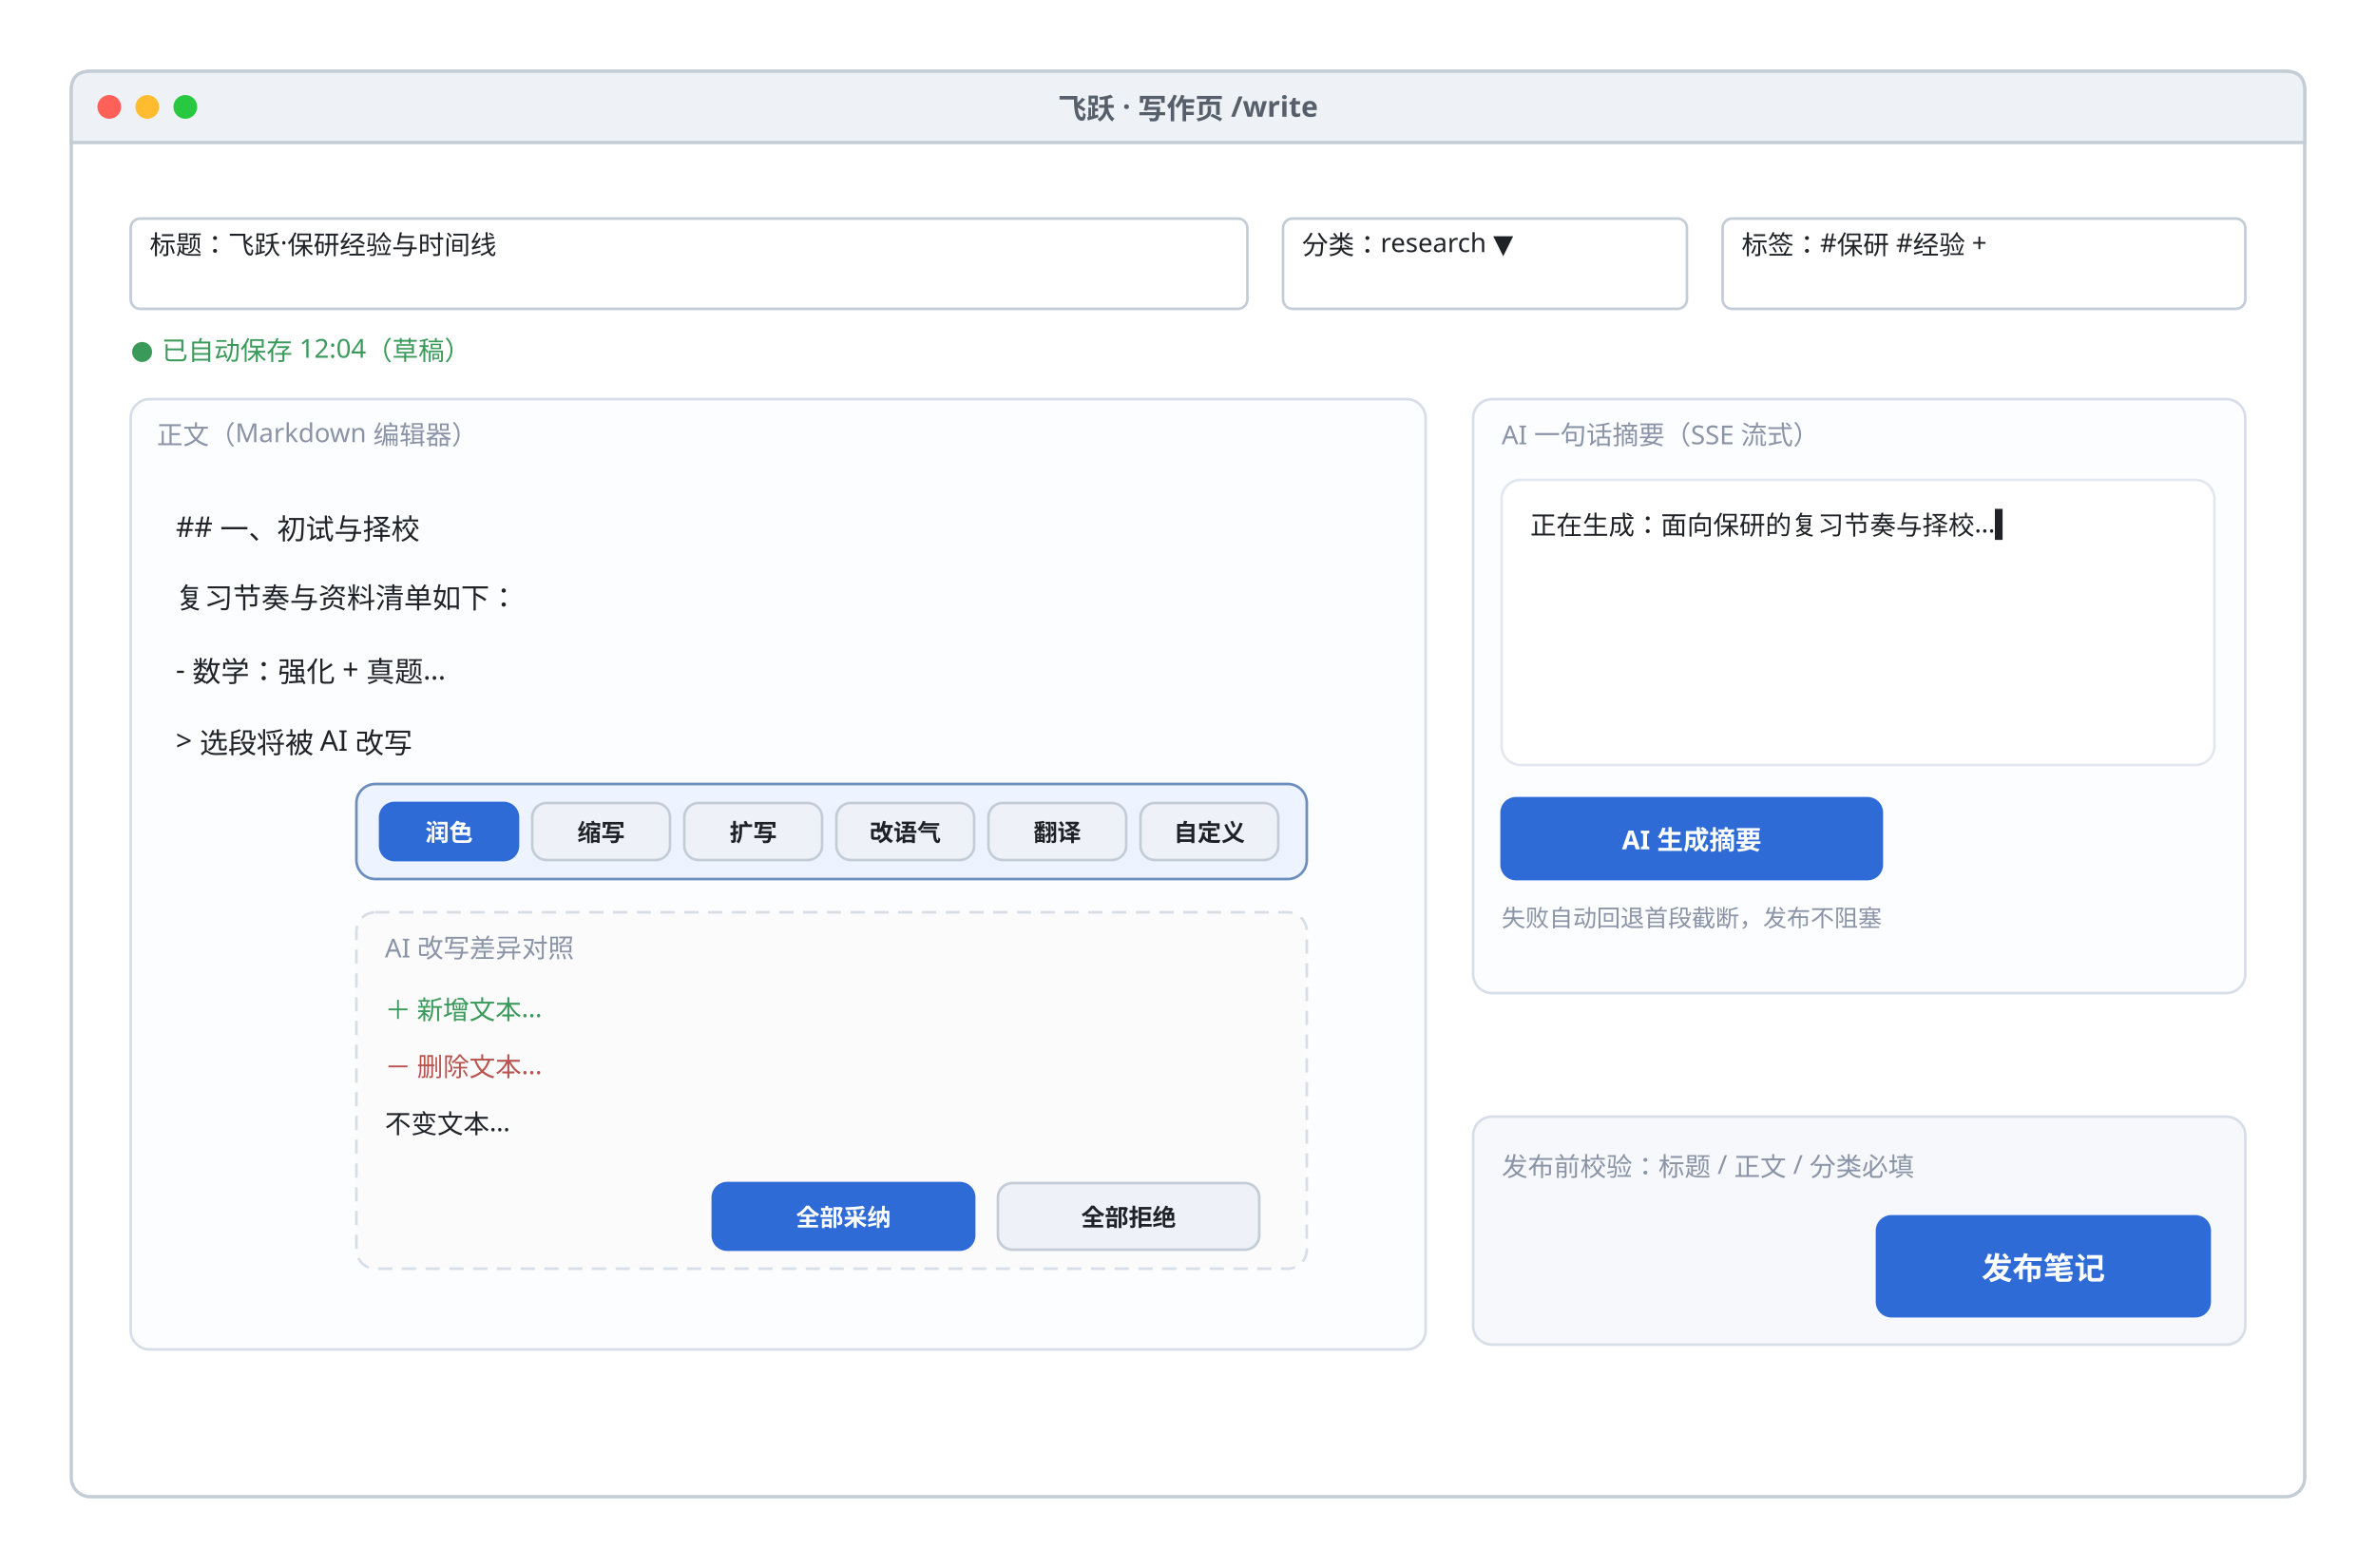
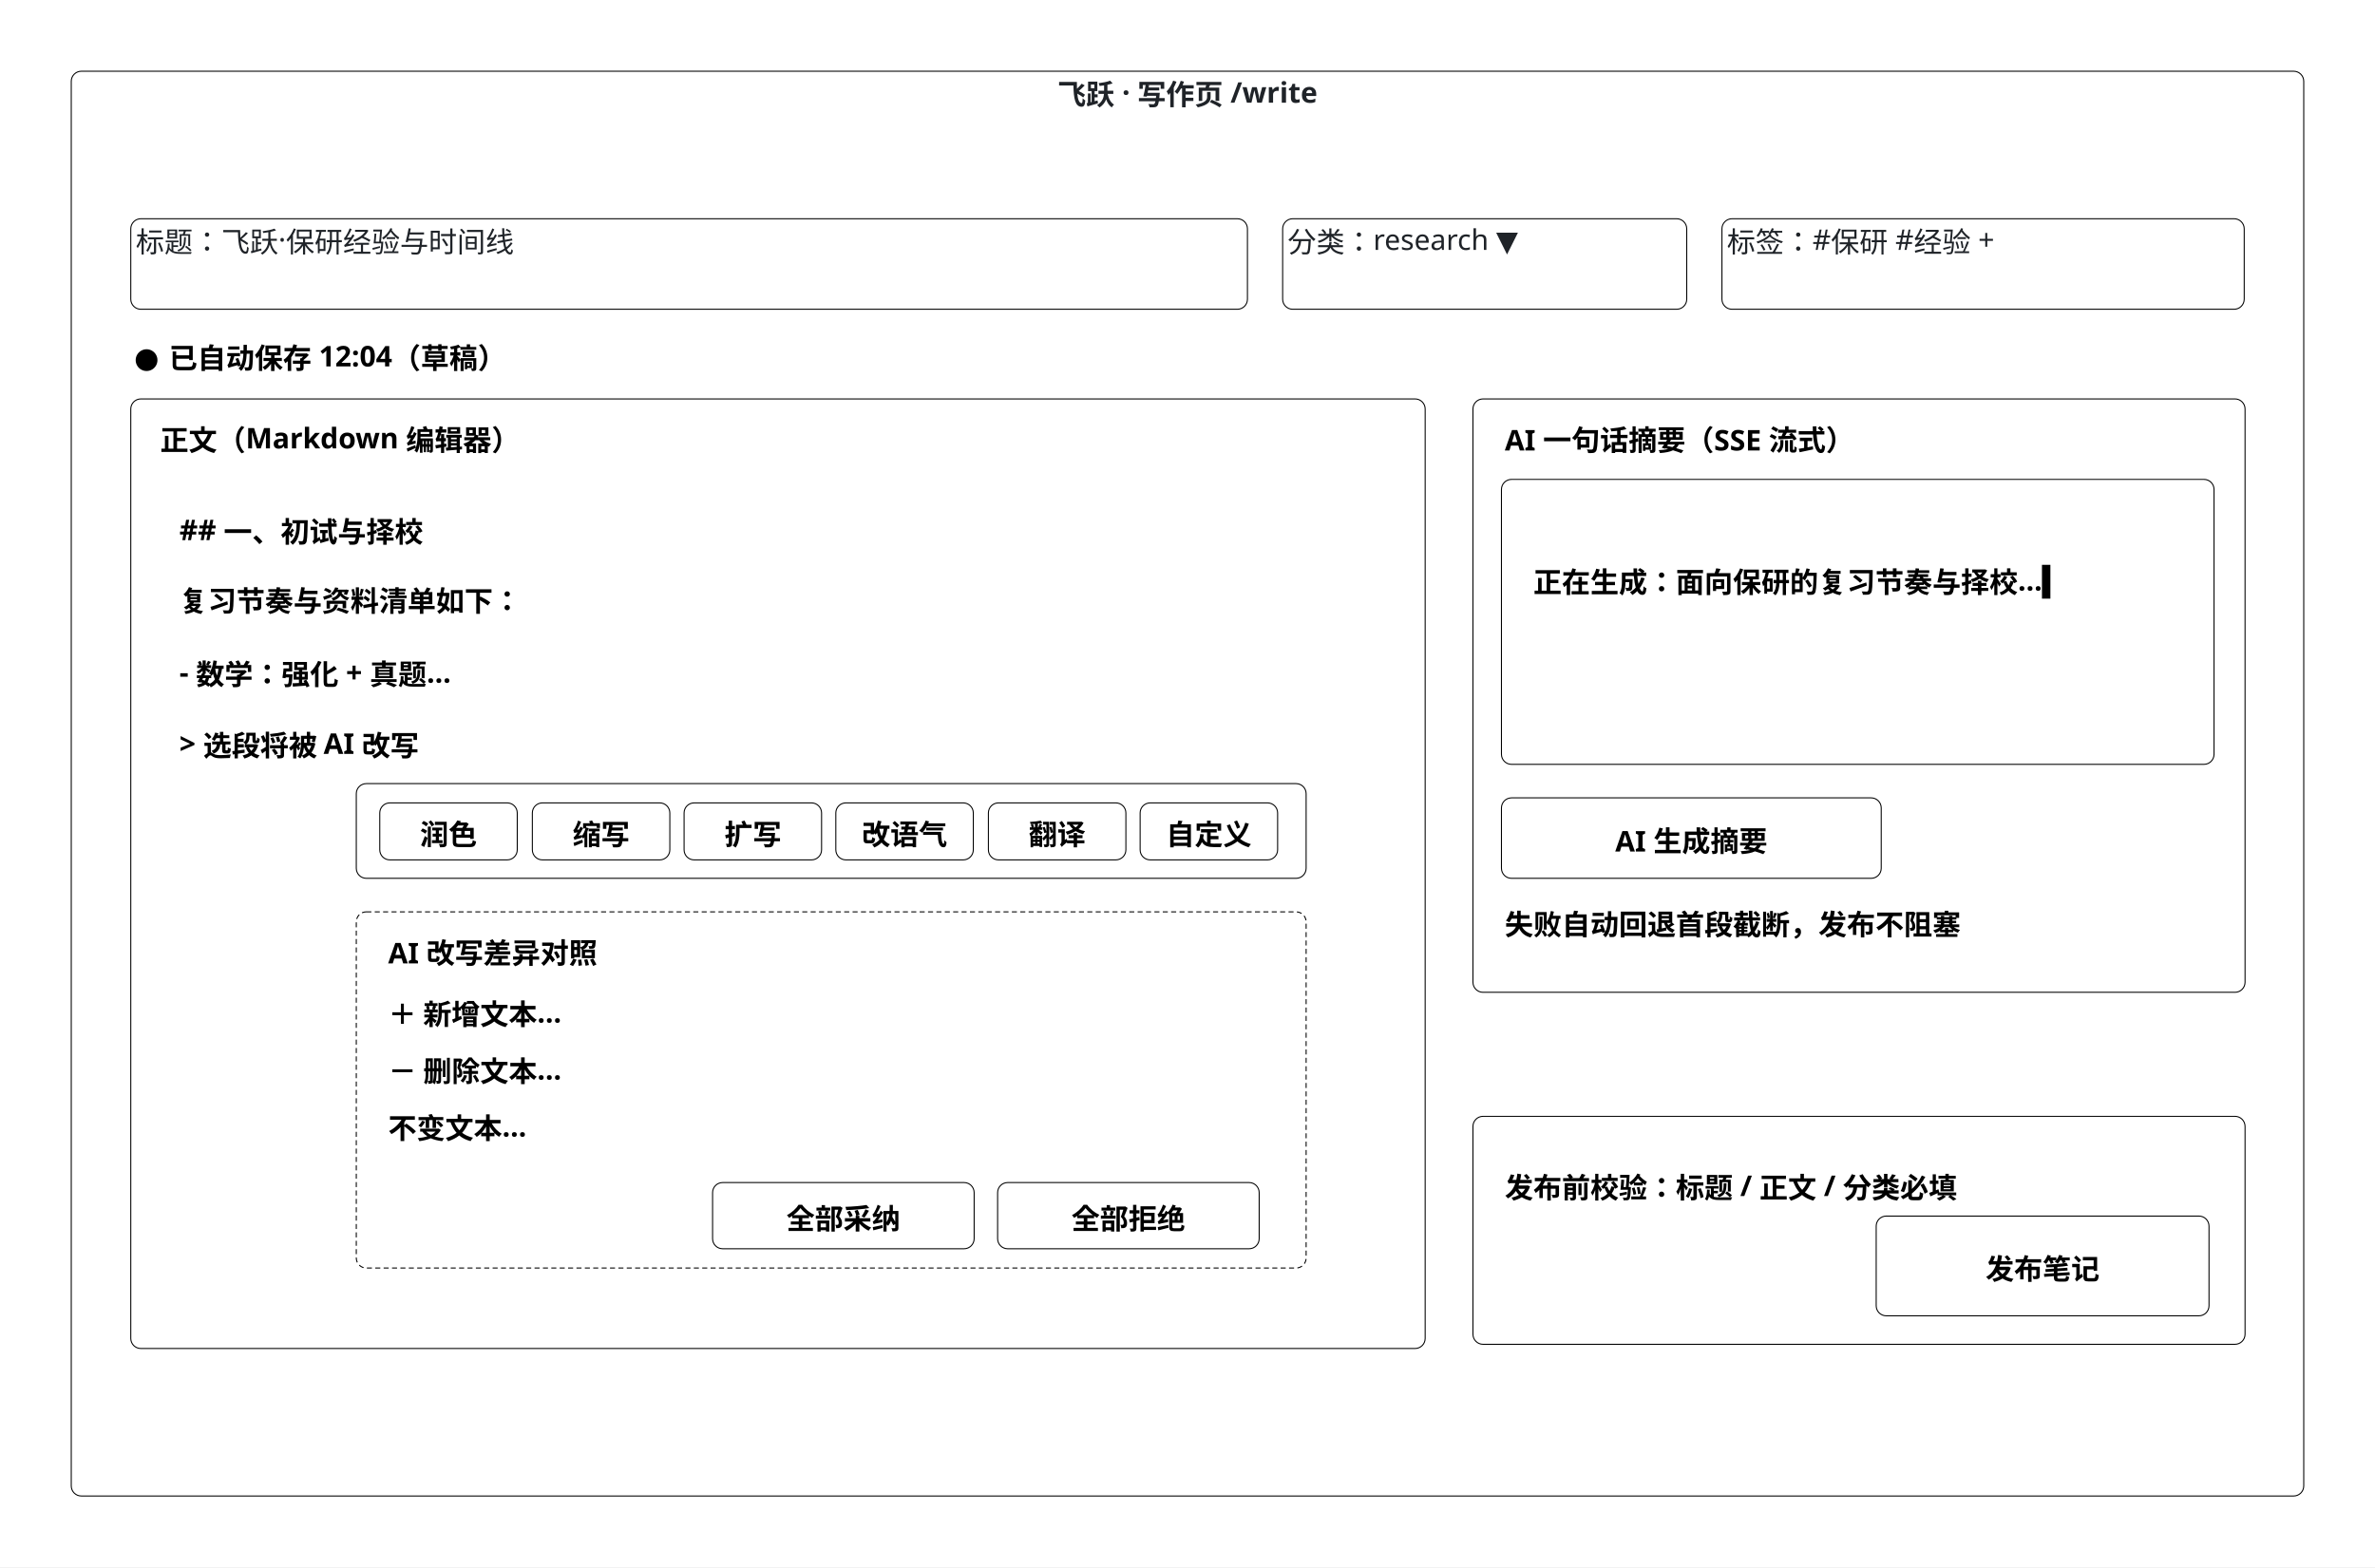
- <svg xmlns="http://www.w3.org/2000/svg" width="1000" height="660" viewBox="0 0 1000 660" font-family="WenQuanYi Zen Hei, Microsoft YaHei, SimSun, sans-serif">
-   <rect x="0" y="0" width="1000" height="660" fill="#ffffff" />
-   <rect x="30" y="30" width="940" height="600" rx="8" fill="#ffffff" stroke="#c4ccd6" stroke-width="1.4" />
-   <path d="M30 60 L30 38 Q30 30 38 30 L962 30 Q970 30 970 38 L970 60 Z" fill="#eef2f7" stroke="#c4ccd6" stroke-width="1.4" />
-   <circle cx="46" cy="45" r="5" fill="#ff6159" />
-   <circle cx="62" cy="45" r="5" fill="#febc2e" />
-   <circle cx="78" cy="45" r="5" fill="#28c840" />
-   <text x="500.0" y="50.0" font-family="WenQuanYi Zen Hei, Microsoft YaHei, SimSun, sans-serif" font-size="12" text-anchor="middle" font-weight="bold" fill="#57606a">飞跃 · 写作页  /write</text>
-   <rect x="55" y="92" width="470" height="38" rx="4" fill="#ffffff" stroke="#c4ccd6" stroke-width="1.1" />
-   <text x="63.0" y="107.0" font-family="WenQuanYi Zen Hei, Microsoft YaHei, SimSun, sans-serif" font-size="11" text-anchor="start" fill="#1f2328">标题：飞跃·保研经验与时间线</text>
-   <rect x="540" y="92" width="170" height="38" rx="4" fill="#ffffff" stroke="#c4ccd6" stroke-width="1.1" />
-   <text x="548.0" y="107.0" font-family="WenQuanYi Zen Hei, Microsoft YaHei, SimSun, sans-serif" font-size="11" text-anchor="start" fill="#1f2328">分类：research  ▼</text>
-   <rect x="725" y="92" width="220" height="38" rx="4" fill="#ffffff" stroke="#c4ccd6" stroke-width="1.1" />
-   <text x="733.0" y="107.0" font-family="WenQuanYi Zen Hei, Microsoft YaHei, SimSun, sans-serif" font-size="11" text-anchor="start" fill="#1f2328">标签：#保研 #经验 +</text>
-   <text x="55.0" y="151.0" font-family="WenQuanYi Zen Hei, Microsoft YaHei, SimSun, sans-serif" font-size="11" text-anchor="start" fill="#3a9a5a">● 已自动保存 12:04（草稿）</text>
-   <rect x="55" y="168" width="545" height="400" rx="8" fill="#fcfdff" stroke="#d7dee8" stroke-width="1.1" />
-   <text x="66.0" y="187.0" font-family="WenQuanYi Zen Hei, Microsoft YaHei, SimSun, sans-serif" font-size="11" text-anchor="start" fill="#8a94a6">正文（Markdown 编辑器）</text>
-   <text x="74.0" y="226.0" font-family="WenQuanYi Zen Hei, Microsoft YaHei, SimSun, sans-serif" font-size="12" text-anchor="start" fill="#1f2328">## 一、初试与择校</text>
-   <text x="74.0" y="256.0" font-family="WenQuanYi Zen Hei, Microsoft YaHei, SimSun, sans-serif" font-size="12" text-anchor="start" fill="#1f2328">复习节奏与资料清单如下：</text>
-   <text x="74.0" y="286.0" font-family="WenQuanYi Zen Hei, Microsoft YaHei, SimSun, sans-serif" font-size="12" text-anchor="start" fill="#1f2328">- 数学：强化 + 真题…</text>
-   <text x="74.0" y="316.0" font-family="WenQuanYi Zen Hei, Microsoft YaHei, SimSun, sans-serif" font-size="12" text-anchor="start" fill="#1f2328">&gt; 选段将被 AI 改写</text>
-   <rect x="150" y="330" width="400" height="40" rx="8" fill="#eef4ff" stroke="#6c8ebf" stroke-width="1.1" />
-   <rect x="160" y="338" width="58" height="24" rx="6" fill="#2f6bd6" stroke="#2f6bd6" stroke-width="1.1" />
-   <text x="189.0" y="354.0" font-family="WenQuanYi Zen Hei, Microsoft YaHei, SimSun, sans-serif" font-size="10" text-anchor="middle" font-weight="bold" fill="#ffffff">润色</text>
-   <rect x="224" y="338" width="58" height="24" rx="6" fill="#eef2f8" stroke="#c4ccd6" stroke-width="1.1" />
-   <text x="253.0" y="354.0" font-family="WenQuanYi Zen Hei, Microsoft YaHei, SimSun, sans-serif" font-size="10" text-anchor="middle" font-weight="bold" fill="#1f2328">缩写</text>
-   <rect x="288" y="338" width="58" height="24" rx="6" fill="#eef2f8" stroke="#c4ccd6" stroke-width="1.1" />
-   <text x="317.0" y="354.0" font-family="WenQuanYi Zen Hei, Microsoft YaHei, SimSun, sans-serif" font-size="10" text-anchor="middle" font-weight="bold" fill="#1f2328">扩写</text>
-   <rect x="352" y="338" width="58" height="24" rx="6" fill="#eef2f8" stroke="#c4ccd6" stroke-width="1.1" />
-   <text x="381.0" y="354.0" font-family="WenQuanYi Zen Hei, Microsoft YaHei, SimSun, sans-serif" font-size="10" text-anchor="middle" font-weight="bold" fill="#1f2328">改语气</text>
-   <rect x="416" y="338" width="58" height="24" rx="6" fill="#eef2f8" stroke="#c4ccd6" stroke-width="1.1" />
-   <text x="445.0" y="354.0" font-family="WenQuanYi Zen Hei, Microsoft YaHei, SimSun, sans-serif" font-size="10" text-anchor="middle" font-weight="bold" fill="#1f2328">翻译</text>
-   <rect x="480" y="338" width="58" height="24" rx="6" fill="#eef2f8" stroke="#c4ccd6" stroke-width="1.1" />
-   <text x="509.0" y="354.0" font-family="WenQuanYi Zen Hei, Microsoft YaHei, SimSun, sans-serif" font-size="10" text-anchor="middle" font-weight="bold" fill="#1f2328">自定义</text>
-   <rect x="150" y="384" width="400" height="150" rx="8" fill="#fbfbfb" stroke="#d7dee8" stroke-width="1.1" stroke-dasharray="6 4" />
-   <text x="162.0" y="403.0" font-family="WenQuanYi Zen Hei, Microsoft YaHei, SimSun, sans-serif" font-size="11" text-anchor="start" fill="#8a94a6">AI 改写差异对照</text>
-   <text x="162.0" y="429.0" font-family="WenQuanYi Zen Hei, Microsoft YaHei, SimSun, sans-serif" font-size="11" text-anchor="start" fill="#3a9a5a">＋ 新增文本…</text>
-   <text x="162.0" y="453.0" font-family="WenQuanYi Zen Hei, Microsoft YaHei, SimSun, sans-serif" font-size="11" text-anchor="start" fill="#b85450">－ 删除文本…</text>
-   <text x="162.0" y="477.0" font-family="WenQuanYi Zen Hei, Microsoft YaHei, SimSun, sans-serif" font-size="11" text-anchor="start" fill="#1f2328">  不变文本…</text>
-   <rect x="300" y="498" width="110" height="28" rx="6" fill="#2f6bd6" stroke="#2f6bd6" stroke-width="1.1" />
-   <text x="355.0" y="516.0" font-family="WenQuanYi Zen Hei, Microsoft YaHei, SimSun, sans-serif" font-size="10" text-anchor="middle" font-weight="bold" fill="#ffffff">全部采纳</text>
-   <rect x="420" y="498" width="110" height="28" rx="6" fill="#eef2f8" stroke="#c4ccd6" stroke-width="1.1" />
-   <text x="475.0" y="516.0" font-family="WenQuanYi Zen Hei, Microsoft YaHei, SimSun, sans-serif" font-size="10" text-anchor="middle" font-weight="bold" fill="#1f2328">全部拒绝</text>
-   <rect x="620" y="168" width="325" height="250" rx="8" fill="#fcfdff" stroke="#d7dee8" stroke-width="1.1" />
-   <text x="632.0" y="187.0" font-family="WenQuanYi Zen Hei, Microsoft YaHei, SimSun, sans-serif" font-size="11" text-anchor="start" fill="#8a94a6">AI 一句话摘要（SSE 流式）</text>
-   <rect x="632" y="202" width="300" height="120" rx="8" fill="#ffffff" stroke="#e3e8f0" stroke-width="1.1" />
-   <text x="644.0" y="225.0" font-family="WenQuanYi Zen Hei, Microsoft YaHei, SimSun, sans-serif" font-size="11" text-anchor="start" fill="#1f2328">正在生成：面向保研的复习节奏与择校…▍</text>
-   <rect x="632" y="336" width="160" height="34" rx="6" fill="#2f6bd6" stroke="#2f6bd6" stroke-width="1.1" />
-   <text x="712.0" y="357.5" font-family="WenQuanYi Zen Hei, Microsoft YaHei, SimSun, sans-serif" font-size="11" text-anchor="middle" font-weight="bold" fill="#ffffff">AI 生成摘要</text>
-   <text x="632.0" y="390.0" font-family="WenQuanYi Zen Hei, Microsoft YaHei, SimSun, sans-serif" font-size="10" text-anchor="start" fill="#8a94a6">失败自动回退首段截断，发布不阻塞</text>
-   <rect x="620" y="470" width="325" height="96" rx="8" fill="#f6f8fb" stroke="#d7dee8" stroke-width="1.1" />
-   <text x="632.0" y="495.0" font-family="WenQuanYi Zen Hei, Microsoft YaHei, SimSun, sans-serif" font-size="11" text-anchor="start" fill="#8a94a6">发布前校验：标题 / 正文 / 分类必填</text>
-   <rect x="790" y="512" width="140" height="42" rx="6" fill="#2f6bd6" stroke="#2f6bd6" stroke-width="1.1" />
-   <text x="860.0" y="538.5" font-family="WenQuanYi Zen Hei, Microsoft YaHei, SimSun, sans-serif" font-size="13" text-anchor="middle" font-weight="bold" fill="#ffffff">发布笔记</text>
+ <svg xmlns="http://www.w3.org/2000/svg" width="2833" height="1870" viewBox="0 0 2833 1870" font-family="WenQuanYi Zen Hei, Microsoft YaHei, SimSun, sans-serif">
+   <rect width="2833" height="1870" fill="#ffffff" />
+   <rect x="85.0" y="85.0" width="2663.0" height="1700.0" rx="12" fill="#ffffff" stroke="#000000" stroke-width="1.2" />
+   <text x="1416.5" y="125.0" font-family="WenQuanYi Zen Hei, Microsoft YaHei, SimSun, sans-serif" font-size="34" text-anchor="middle" font-weight="bold" fill="#1f2328">飞跃 · 写作页  /write</text>
+   <rect x="156.0" y="261.0" width="1332.0" height="108.0" rx="12" fill="#ffffff" stroke="#000000" stroke-width="1.2" />
+   <text x="162.0" y="301.0" font-family="WenQuanYi Zen Hei, Microsoft YaHei, SimSun, sans-serif" font-size="34" text-anchor="start" fill="#1f2328">标题：飞跃·保研经验与时间线</text>
+   <rect x="1530.0" y="261.0" width="482.0" height="108.0" rx="12" fill="#ffffff" stroke="#000000" stroke-width="1.2" />
+   <text x="1536.0" y="301.0" font-family="WenQuanYi Zen Hei, Microsoft YaHei, SimSun, sans-serif" font-size="34" text-anchor="start" fill="#1f2328">分类：research  ▼</text>
+   <rect x="2054.0" y="261.0" width="623.0" height="108.0" rx="12" fill="#ffffff" stroke="#000000" stroke-width="1.2" />
+   <text x="2060.0" y="301.0" font-family="WenQuanYi Zen Hei, Microsoft YaHei, SimSun, sans-serif" font-size="34" text-anchor="start" fill="#1f2328">标签：#保研 #经验 +</text>
+   <text x="160.0" y="438.5" font-family="WenQuanYi Zen Hei, Microsoft YaHei, SimSun, sans-serif" font-size="34" text-anchor="start" font-weight="bold" fill="#000000">● 已自动保存 12:04（草稿）</text>
+   <rect x="156.0" y="476.0" width="1544.0" height="1133.0" rx="12" fill="#ffffff" stroke="#000000" stroke-width="1.2" />
+   <text x="191.0" y="537.5" font-family="WenQuanYi Zen Hei, Microsoft YaHei, SimSun, sans-serif" font-size="34" text-anchor="start" font-weight="bold" fill="#000000">正文（Markdown 编辑器）</text>
+   <text x="214.0" y="644.5" font-family="WenQuanYi Zen Hei, Microsoft YaHei, SimSun, sans-serif" font-size="34" text-anchor="start" font-weight="bold" fill="#000000">## 一、初试与择校</text>
+   <text x="214.0" y="729.5" font-family="WenQuanYi Zen Hei, Microsoft YaHei, SimSun, sans-serif" font-size="34" text-anchor="start" font-weight="bold" fill="#000000">复习节奏与资料清单如下：</text>
+   <text x="214.0" y="814.5" font-family="WenQuanYi Zen Hei, Microsoft YaHei, SimSun, sans-serif" font-size="34" text-anchor="start" font-weight="bold" fill="#000000">- 数学：强化 + 真题…</text>
+   <text x="214.0" y="899.5" font-family="WenQuanYi Zen Hei, Microsoft YaHei, SimSun, sans-serif" font-size="34" text-anchor="start" font-weight="bold" fill="#000000">&gt; 选段将被 AI 改写</text>
+   <rect x="425.0" y="935.0" width="1133.0" height="113.0" rx="12" fill="#ffffff" stroke="#000000" stroke-width="1.2" />
+   <rect x="453.0" y="958.0" width="164.0" height="68.0" rx="12" fill="#ffffff" stroke="#000000" stroke-width="1.2" />
+   <text x="535.0" y="1008.0" font-family="WenQuanYi Zen Hei, Microsoft YaHei, SimSun, sans-serif" font-size="34" text-anchor="middle" font-weight="bold" fill="#000000">润色</text>
+   <rect x="635.0" y="958.0" width="164.0" height="68.0" rx="12" fill="#ffffff" stroke="#000000" stroke-width="1.2" />
+   <text x="717.0" y="1008.0" font-family="WenQuanYi Zen Hei, Microsoft YaHei, SimSun, sans-serif" font-size="34" text-anchor="middle" font-weight="bold" fill="#000000">缩写</text>
+   <rect x="816.0" y="958.0" width="164.0" height="68.0" rx="12" fill="#ffffff" stroke="#000000" stroke-width="1.2" />
+   <text x="898.0" y="1008.0" font-family="WenQuanYi Zen Hei, Microsoft YaHei, SimSun, sans-serif" font-size="34" text-anchor="middle" font-weight="bold" fill="#000000">扩写</text>
+   <rect x="997.0" y="958.0" width="164.0" height="68.0" rx="12" fill="#ffffff" stroke="#000000" stroke-width="1.2" />
+   <text x="1079.0" y="1008.0" font-family="WenQuanYi Zen Hei, Microsoft YaHei, SimSun, sans-serif" font-size="34" text-anchor="middle" font-weight="bold" fill="#000000">改语气</text>
+   <rect x="1179.0" y="958.0" width="164.0" height="68.0" rx="12" fill="#ffffff" stroke="#000000" stroke-width="1.2" />
+   <text x="1261.0" y="1008.0" font-family="WenQuanYi Zen Hei, Microsoft YaHei, SimSun, sans-serif" font-size="34" text-anchor="middle" font-weight="bold" fill="#000000">翻译</text>
+   <rect x="1360.0" y="958.0" width="164.0" height="68.0" rx="12" fill="#ffffff" stroke="#000000" stroke-width="1.2" />
+   <text x="1442.0" y="1008.0" font-family="WenQuanYi Zen Hei, Microsoft YaHei, SimSun, sans-serif" font-size="34" text-anchor="middle" font-weight="bold" fill="#000000">自定义</text>
+   <rect x="425.0" y="1088.0" width="1133.0" height="425.0" rx="12" fill="#ffffff" stroke="#000000" stroke-width="1.2" stroke-dasharray="6 4" />
+   <text x="463.0" y="1149.5" font-family="WenQuanYi Zen Hei, Microsoft YaHei, SimSun, sans-serif" font-size="34" text-anchor="start" font-weight="bold" fill="#000000">AI 改写差异对照</text>
+   <text x="463.0" y="1222.5" font-family="WenQuanYi Zen Hei, Microsoft YaHei, SimSun, sans-serif" font-size="34" text-anchor="start" font-weight="bold" fill="#000000">＋ 新增文本…</text>
+   <text x="463.0" y="1290.5" font-family="WenQuanYi Zen Hei, Microsoft YaHei, SimSun, sans-serif" font-size="34" text-anchor="start" font-weight="bold" fill="#000000">－ 删除文本…</text>
+   <text x="463.0" y="1358.5" font-family="WenQuanYi Zen Hei, Microsoft YaHei, SimSun, sans-serif" font-size="34" text-anchor="start" font-weight="bold" fill="#000000">  不变文本…</text>
+   <rect x="850.0" y="1411.0" width="312.0" height="79.0" rx="12" fill="#ffffff" stroke="#000000" stroke-width="1.2" />
+   <text x="1006.0" y="1466.5" font-family="WenQuanYi Zen Hei, Microsoft YaHei, SimSun, sans-serif" font-size="34" text-anchor="middle" font-weight="bold" fill="#000000">全部采纳</text>
+   <rect x="1190.0" y="1411.0" width="312.0" height="79.0" rx="12" fill="#ffffff" stroke="#000000" stroke-width="1.2" />
+   <text x="1346.0" y="1466.5" font-family="WenQuanYi Zen Hei, Microsoft YaHei, SimSun, sans-serif" font-size="34" text-anchor="middle" font-weight="bold" fill="#000000">全部拒绝</text>
+   <rect x="1757.0" y="476.0" width="921.0" height="708.0" rx="12" fill="#ffffff" stroke="#000000" stroke-width="1.2" />
+   <text x="1795.0" y="537.5" font-family="WenQuanYi Zen Hei, Microsoft YaHei, SimSun, sans-serif" font-size="34" text-anchor="start" font-weight="bold" fill="#000000">AI 一句话摘要（SSE 流式）</text>
+   <rect x="1791.0" y="572.0" width="850.0" height="340.0" rx="12" fill="#ffffff" stroke="#000000" stroke-width="1.2" />
+   <text x="1829.0" y="707.0" font-family="WenQuanYi Zen Hei, Microsoft YaHei, SimSun, sans-serif" font-size="34" text-anchor="start" font-weight="bold" fill="#000000">正在生成：面向保研的复习节奏与择校…▍</text>
+   <rect x="1791.0" y="952.0" width="453.0" height="96.0" rx="12" fill="#ffffff" stroke="#000000" stroke-width="1.2" />
+   <text x="2017.5" y="1016.0" font-family="WenQuanYi Zen Hei, Microsoft YaHei, SimSun, sans-serif" font-size="34" text-anchor="middle" font-weight="bold" fill="#000000">AI 生成摘要</text>
+   <text x="1795.0" y="1115.5" font-family="WenQuanYi Zen Hei, Microsoft YaHei, SimSun, sans-serif" font-size="34" text-anchor="start" font-weight="bold" fill="#000000">失败自动回退首段截断，发布不阻塞</text>
+   <rect x="1757.0" y="1332.0" width="921.0" height="272.0" rx="12" fill="#ffffff" stroke="#000000" stroke-width="1.2" />
+   <text x="1795.0" y="1429.5" font-family="WenQuanYi Zen Hei, Microsoft YaHei, SimSun, sans-serif" font-size="34" text-anchor="start" font-weight="bold" fill="#000000">发布前校验：标题 / 正文 / 分类必填</text>
+   <rect x="2238.0" y="1451.0" width="397.0" height="119.0" rx="12" fill="#ffffff" stroke="#000000" stroke-width="1.2" />
+   <text x="2436.5" y="1526.5" font-family="WenQuanYi Zen Hei, Microsoft YaHei, SimSun, sans-serif" font-size="34" text-anchor="middle" font-weight="bold" fill="#000000">发布笔记</text>
</svg>
